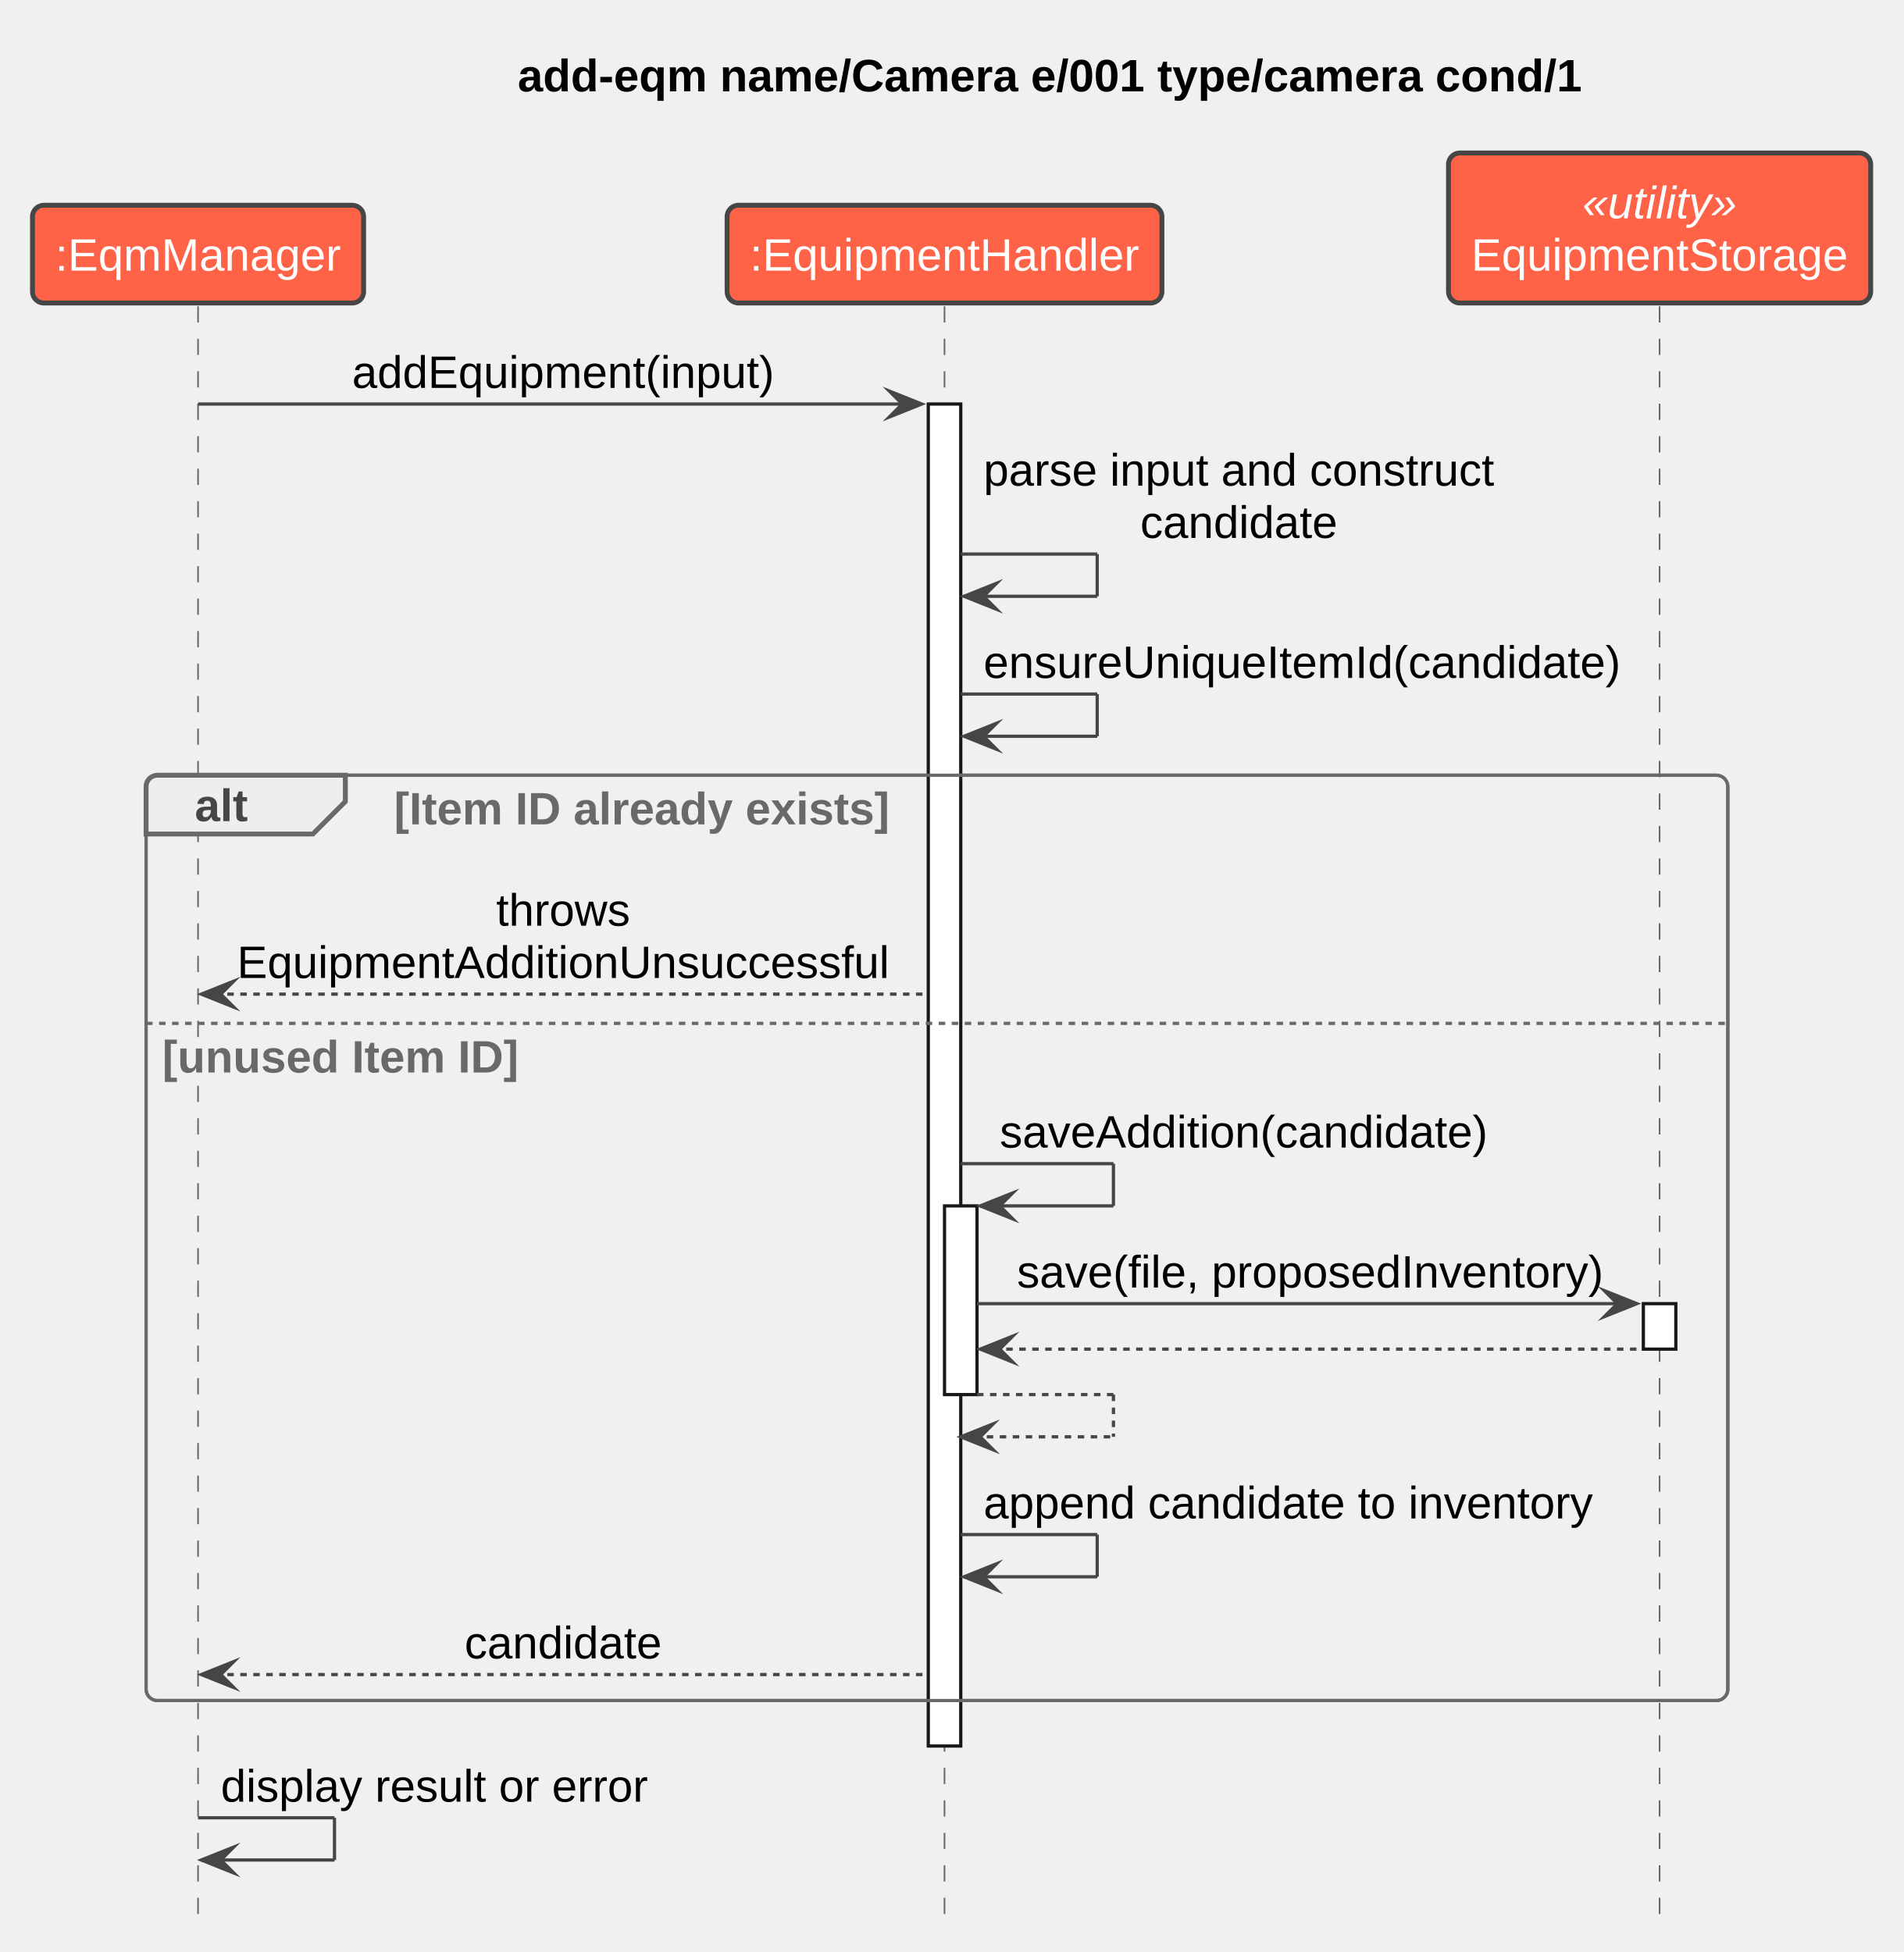
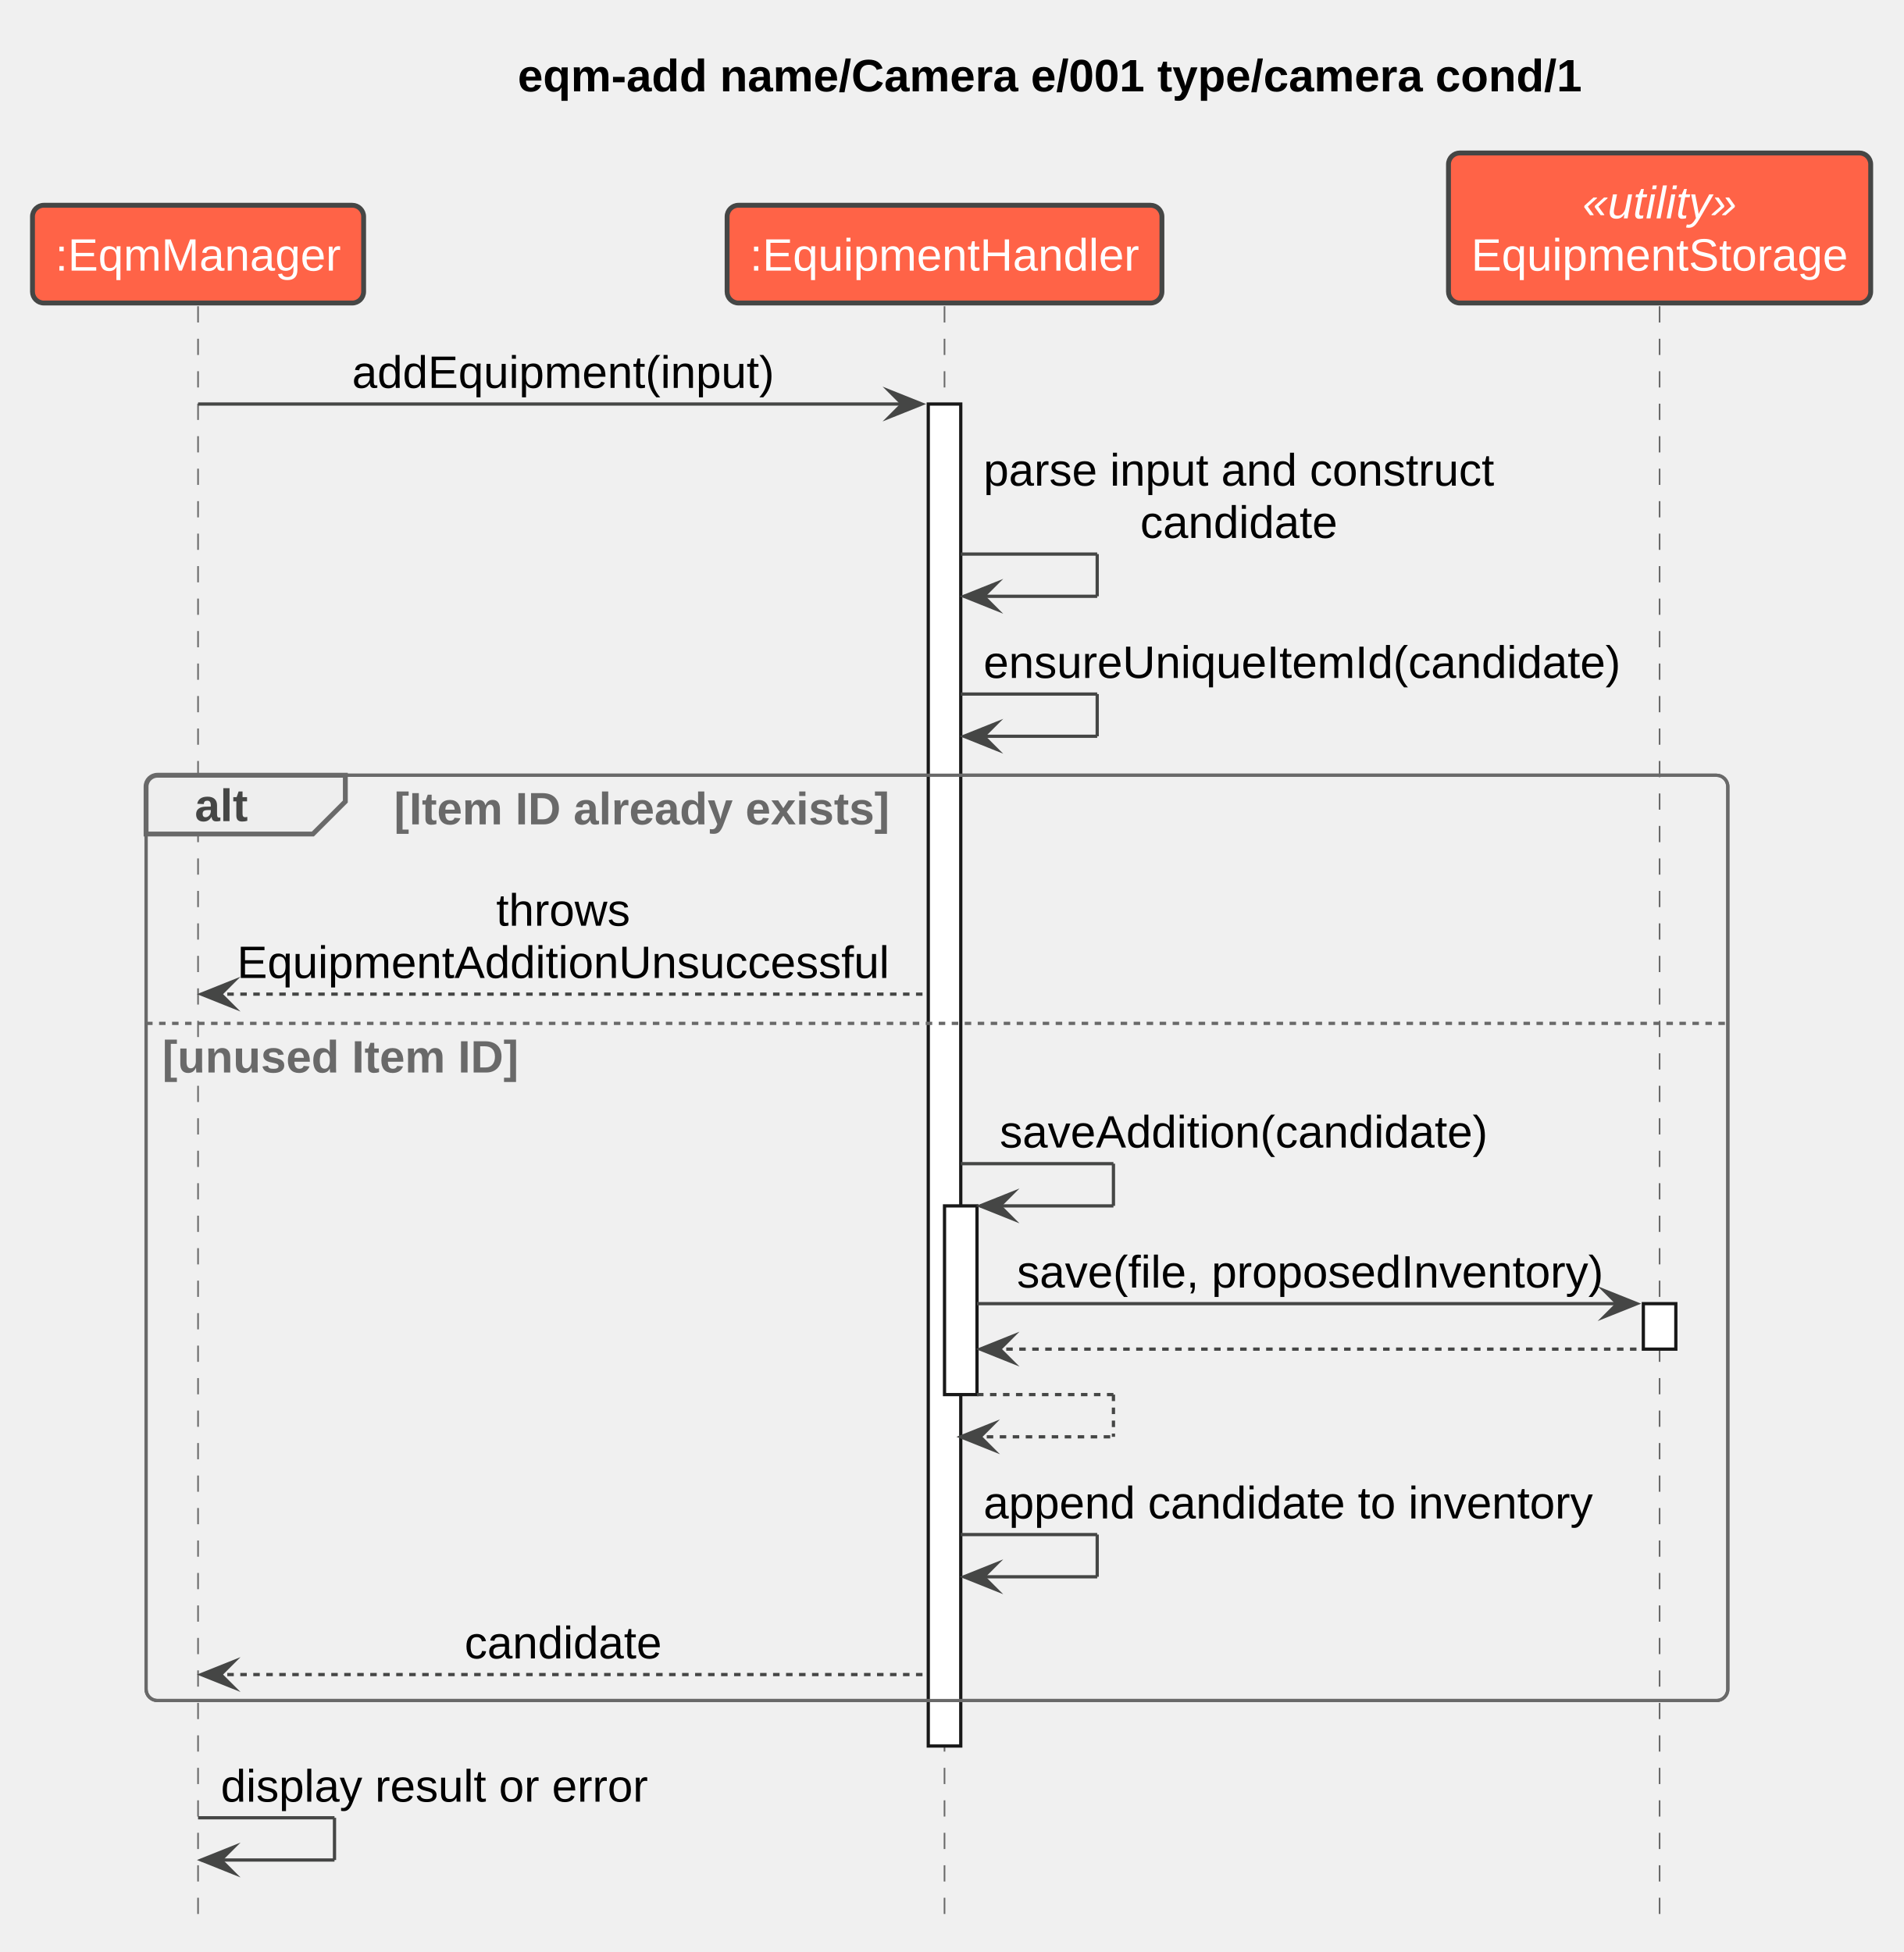
<svg xmlns="http://www.w3.org/2000/svg" version="1.1" data-diagram-type="SEQUENCE" style="width:586px;height:601px;background:#FFFFFF;" width="586px" height="601px" viewBox="0 0 586 601" zoomAndPan="magnify" preserveAspectRatio="none" contentStyleType="text/css">
  <defs />
  <g font-family="sans-serif" lengthAdjust="spacing">
    <g class="title" data-source-line="6">
-       <text x="159.363" y="28.132" fill="#000" font-size="14" textLength="266.116" font-weight="700" font-family="Arial">add-eqm name/Camera e/001 type/camera cond/1</text>
+       <text x="159.363" y="28.132" fill="#000" font-size="14" textLength="266.116" font-weight="700" font-family="Arial">eqm-add name/Camera e/001 type/camera cond/1</text>
    </g>
    <rect x="44.965" y="238.69" width="486.895" height="284.888" fill="none" style="stroke:#696969;stroke-width:1;" rx="3.5" ry="3.5" />
    <g class="participant-lifeline" data-qualified-name="Manager" data-entity-uid="part1" id="part1-lifeline" data-source-line="8">
      <g>
        <rect x="57.465" y="94.296" width="8" height="496.381" fill="#000" fill-opacity="0" />
        <line x1="60.965" y1="94.296" x2="60.965" y2="590.677" style="stroke:#696969;stroke-width:0.5;stroke-dasharray:5,5;" />
      </g>
    </g>
    <g class="participant-lifeline" data-qualified-name="Handler" data-entity-uid="part2" id="part2-lifeline" data-source-line="9">
      <g>
        <rect x="287.244" y="94.296" width="8" height="496.381" fill="#000" fill-opacity="0" />
        <line x1="290.744" y1="94.296" x2="290.744" y2="590.677" style="stroke:#696969;stroke-width:0.5;stroke-dasharray:5,5;" />
      </g>
    </g>
    <g>
      <rect x="285.744" y="124.395" width="10" height="413.184" fill="#FFF" style="stroke:#181818;stroke-width:1;" />
    </g>
    <g>
      <rect x="290.744" y="371.282" width="10" height="58.099" fill="#FFF" style="stroke:#181818;stroke-width:1;" />
    </g>
    <g class="participant-lifeline" data-qualified-name="Storage" data-entity-uid="part3" id="part3-lifeline" data-source-line="10">
      <g>
        <rect x="507.36" y="94.296" width="8" height="496.381" fill="#000" fill-opacity="0" />
        <line x1="510.86" y1="94.296" x2="510.86" y2="590.677" style="stroke:#696969;stroke-width:0.5;stroke-dasharray:5,5;" />
      </g>
    </g>
    <g>
      <rect x="505.86" y="401.381" width="10" height="14" fill="#FFF" style="stroke:#181818;stroke-width:1;" />
    </g>
    <g class="participant participant-head" data-qualified-name="Manager" data-entity-uid="part1" id="part1-head" data-source-line="8">
      <rect x="10" y="63.197" width="101.931" height="30.099" fill="#FF6347" style="stroke:#454645;stroke-width:1.5;" rx="3.5" ry="3.5" />
      <text x="17" y="83.329" fill="#FFF" font-size="14" textLength="87.931" font-family="Arial">:EqmManager</text>
    </g>
    <g class="participant participant-head" data-qualified-name="Handler" data-entity-uid="part2" id="part2-head" data-source-line="9">
      <rect x="223.82" y="63.197" width="133.848" height="30.099" fill="#FF6347" style="stroke:#454645;stroke-width:1.5;" rx="3.5" ry="3.5" />
      <text x="230.82" y="83.329" fill="#FFF" font-size="14" textLength="119.848" font-family="Arial">:EquipmentHandler</text>
    </g>
    <g class="participant participant-head" data-qualified-name="Storage" data-entity-uid="part3" id="part3-head" data-source-line="10">
      <rect x="445.877" y="47.099" width="129.965" height="46.197" fill="#FF6347" style="stroke:#454645;stroke-width:1.5;" rx="3.5" ry="3.5" />
      <text x="487.125" y="67.23" fill="#FFF" font-size="14" textLength="47.469" font-style="italic" font-family="Arial">«utility»</text>
      <text x="452.877" y="83.329" fill="#FFF" font-size="14" textLength="115.965" font-family="Arial">EquipmentStorage</text>
    </g>
    <g class="message" data-entity-1="part1" data-entity-2="part2" id="msg1" data-source-line="12">
      <polygon points="273.744,120.395,283.744,124.395,273.744,128.395,277.744,124.395" fill="#454645" style="stroke:#454645;stroke-width:1;stroke-linejoin:miter;stroke-miterlimit:10;" />
      <line x1="60.965" y1="124.395" x2="279.744" y2="124.395" style="stroke:#454645;stroke-width:1;" />
      <text x="108.369" y="119.428" fill="#000" font-size="14" textLength="129.972" font-family="Arial">addEquipment(input)</text>
    </g>
    <g class="message" data-entity-1="part2" data-entity-2="part2" id="msg2" data-source-line="14">
      <line x1="295.744" y1="170.592" x2="337.744" y2="170.592" style="stroke:#454645;stroke-width:1;" />
      <line x1="337.744" y1="170.592" x2="337.744" y2="183.592" style="stroke:#454645;stroke-width:1;" />
      <line x1="296.744" y1="183.592" x2="337.744" y2="183.592" style="stroke:#454645;stroke-width:1;" />
      <polygon points="306.744,179.592,296.744,183.592,306.744,187.592,302.744,183.592" fill="#454645" style="stroke:#454645;stroke-width:1;stroke-linejoin:miter;stroke-miterlimit:10;" />
      <text x="302.744" y="149.526" fill="#000" font-size="14" textLength="35.021" font-family="Arial">parse</text>
      <text x="337.764" y="149.526" fill="#000" font-size="14" font-family="Arial"> </text>
      <text x="341.654" y="149.526" fill="#000" font-size="14" textLength="30.358" font-family="Arial">input</text>
      <text x="372.012" y="149.526" fill="#000" font-size="14" font-family="Arial"> </text>
      <text x="375.902" y="149.526" fill="#000" font-size="14" textLength="23.358" font-family="Arial">and</text>
      <text x="399.26" y="149.526" fill="#000" font-size="14" font-family="Arial"> </text>
      <text x="403.15" y="149.526" fill="#000" font-size="14" textLength="56.8" font-family="Arial">construct</text>
      <text x="350.988" y="165.625" fill="#000" font-size="14" textLength="60.717" font-family="Arial">candidate</text>
    </g>
    <g class="message" data-entity-1="part2" data-entity-2="part2" id="msg3" data-source-line="15">
      <line x1="295.744" y1="213.69" x2="337.744" y2="213.69" style="stroke:#454645;stroke-width:1;" />
      <line x1="337.744" y1="213.69" x2="337.744" y2="226.69" style="stroke:#454645;stroke-width:1;" />
      <line x1="296.744" y1="226.69" x2="337.744" y2="226.69" style="stroke:#454645;stroke-width:1;" />
      <polygon points="306.744,222.69,296.744,226.69,306.744,230.69,302.744,226.69" fill="#454645" style="stroke:#454645;stroke-width:1;stroke-linejoin:miter;stroke-miterlimit:10;" />
      <text x="302.744" y="208.724" fill="#000" font-size="14" textLength="196.116" font-family="Arial">ensureUniqueItemId(candidate)</text>
    </g>
    <path d="M48.465,238.69 L106.303,238.69 L106.303,246.789 L96.303,256.789 L44.965,256.789 L44.965,242.19 A3.5,3.5 0 0 1 48.465,238.69" style="stroke:#696969;stroke-width:1.5;" fill="#EEE" />
    <rect x="44.965" y="238.69" width="486.895" height="284.888" fill="none" style="stroke:#696969;stroke-width:1;" rx="3.5" ry="3.5" />
    <text x="59.965" y="252.822" fill="#454645" font-size="14" textLength="16.338" font-weight="700" font-family="Arial">alt</text>
    <text x="121.303" y="253.822" fill="#696969" font-size="14" textLength="152.51" font-weight="700" font-family="Arial">[Item ID already exists]</text>
    <g class="message" data-entity-1="part2" data-entity-2="part1" id="msg4" data-source-line="17">
      <polygon points="71.965,302.085,61.965,306.085,71.965,310.085,67.965,306.085" fill="#454645" style="stroke:#454645;stroke-width:1;stroke-linejoin:miter;stroke-miterlimit:10;" />
      <line x1="65.965" y1="306.085" x2="284.744" y2="306.085" style="stroke:#454645;stroke-width:1;stroke-dasharray:2,2;" />
      <text x="152.737" y="285.02" fill="#000" font-size="14" textLength="41.234" font-family="Arial">throws</text>
      <text x="72.965" y="301.118" fill="#000" font-size="14" textLength="200.778" font-family="Arial">EquipmentAdditionUnsuccessful</text>
    </g>
    <line x1="44.965" y1="315.085" x2="531.86" y2="315.085" style="stroke:#696969;stroke-width:1;stroke-dasharray:2,2;" />
    <text x="49.965" y="330.217" fill="#696969" font-size="14" textLength="109.669" font-weight="700" font-family="Arial">[unused Item ID]</text>
    <g class="message" data-entity-1="part2" data-entity-2="part2" id="msg5" data-source-line="19">
      <line x1="295.744" y1="358.282" x2="342.744" y2="358.282" style="stroke:#454645;stroke-width:1;" />
      <line x1="342.744" y1="358.282" x2="342.744" y2="371.282" style="stroke:#454645;stroke-width:1;" />
      <line x1="301.744" y1="371.282" x2="342.744" y2="371.282" style="stroke:#454645;stroke-width:1;" />
      <polygon points="311.744,367.282,301.744,371.282,311.744,375.282,307.744,371.282" fill="#454645" style="stroke:#454645;stroke-width:1;stroke-linejoin:miter;stroke-miterlimit:10;" />
      <text x="307.744" y="353.315" fill="#000" font-size="14" textLength="150.206" font-family="Arial">saveAddition(candidate)</text>
    </g>
    <g class="message" data-entity-1="part2" data-entity-2="part3" id="msg6" data-source-line="21">
      <polygon points="493.86,397.381,503.86,401.381,493.86,405.381,497.86,401.381" fill="#454645" style="stroke:#454645;stroke-width:1;stroke-linejoin:miter;stroke-miterlimit:10;" />
      <line x1="300.744" y1="401.381" x2="499.86" y2="401.381" style="stroke:#454645;stroke-width:1;" />
      <text x="313.033" y="396.414" fill="#000" font-size="14" textLength="56.021" font-family="Arial">save(file,</text>
      <text x="369.054" y="396.414" fill="#000" font-size="14" font-family="Arial"> </text>
      <text x="372.943" y="396.414" fill="#000" font-size="14" textLength="120.627" font-family="Arial">proposedInventory)</text>
    </g>
    <g class="message" data-entity-1="part3" data-entity-2="part2" id="msg7" data-source-line="23">
      <polygon points="311.744,411.381,301.744,415.381,311.744,419.381,307.744,415.381" fill="#454645" style="stroke:#454645;stroke-width:1;stroke-linejoin:miter;stroke-miterlimit:10;" />
      <line x1="305.744" y1="415.381" x2="504.86" y2="415.381" style="stroke:#454645;stroke-width:1;stroke-dasharray:2,2;" />
    </g>
    <g class="message" data-entity-1="part2" data-entity-2="part2" id="msg8" data-source-line="25">
      <line x1="300.744" y1="429.381" x2="342.744" y2="429.381" style="stroke:#454645;stroke-width:1;stroke-dasharray:2,2;" />
      <line x1="342.744" y1="429.381" x2="342.744" y2="442.381" style="stroke:#454645;stroke-width:1;stroke-dasharray:2,2;" />
      <line x1="295.744" y1="442.381" x2="342.744" y2="442.381" style="stroke:#454645;stroke-width:1;stroke-dasharray:2,2;" />
      <polygon points="305.744,438.381,295.744,442.381,305.744,446.381,301.744,442.381" fill="#454645" style="stroke:#454645;stroke-width:1;stroke-linejoin:miter;stroke-miterlimit:10;" />
    </g>
    <g class="message" data-entity-1="part2" data-entity-2="part2" id="msg9" data-source-line="27">
      <line x1="295.744" y1="472.479" x2="337.744" y2="472.479" style="stroke:#454645;stroke-width:1;" />
      <line x1="337.744" y1="472.479" x2="337.744" y2="485.479" style="stroke:#454645;stroke-width:1;" />
      <line x1="296.744" y1="485.479" x2="337.744" y2="485.479" style="stroke:#454645;stroke-width:1;" />
      <polygon points="306.744,481.479,296.744,485.479,306.744,489.479,302.744,485.479" fill="#454645" style="stroke:#454645;stroke-width:1;stroke-linejoin:miter;stroke-miterlimit:10;" />
      <text x="302.744" y="467.513" fill="#000" font-size="14" textLength="46.717" font-family="Arial">append</text>
      <text x="349.46" y="467.513" fill="#000" font-size="14" font-family="Arial"> </text>
      <text x="353.35" y="467.513" fill="#000" font-size="14" textLength="60.717" font-family="Arial">candidate</text>
      <text x="414.067" y="467.513" fill="#000" font-size="14" font-family="Arial"> </text>
      <text x="417.957" y="467.513" fill="#000" font-size="14" textLength="11.676" font-family="Arial">to</text>
      <text x="429.632" y="467.513" fill="#000" font-size="14" font-family="Arial"> </text>
      <text x="433.522" y="467.513" fill="#000" font-size="14" textLength="56.807" font-family="Arial">inventory</text>
    </g>
    <g class="message" data-entity-1="part2" data-entity-2="part1" id="msg10" data-source-line="28">
      <polygon points="71.965,511.578,61.965,515.578,71.965,519.578,67.965,515.578" fill="#454645" style="stroke:#454645;stroke-width:1;stroke-linejoin:miter;stroke-miterlimit:10;" />
      <line x1="65.965" y1="515.578" x2="284.744" y2="515.578" style="stroke:#454645;stroke-width:1;stroke-dasharray:2,2;" />
      <text x="142.996" y="510.611" fill="#000" font-size="14" textLength="60.717" font-family="Arial">candidate</text>
    </g>
    <g class="message" data-entity-1="part1" data-entity-2="part1" id="msg11" data-source-line="31">
      <line x1="60.965" y1="559.677" x2="102.965" y2="559.677" style="stroke:#454645;stroke-width:1;" />
      <line x1="102.965" y1="559.677" x2="102.965" y2="572.677" style="stroke:#454645;stroke-width:1;" />
      <line x1="61.965" y1="572.677" x2="102.965" y2="572.677" style="stroke:#454645;stroke-width:1;" />
      <polygon points="71.965,568.677,61.965,572.677,71.965,576.677,67.965,572.677" fill="#454645" style="stroke:#454645;stroke-width:1;stroke-linejoin:miter;stroke-miterlimit:10;" />
      <text x="67.965" y="554.71" fill="#000" font-size="14" textLength="43.579" font-family="Arial">display</text>
      <text x="111.544" y="554.71" fill="#000" font-size="14" font-family="Arial"> </text>
      <text x="115.434" y="554.71" fill="#000" font-size="14" textLength="34.234" font-family="Arial">result</text>
      <text x="149.668" y="554.71" fill="#000" font-size="14" font-family="Arial"> </text>
      <text x="153.558" y="554.71" fill="#000" font-size="14" textLength="12.448" font-family="Arial">or</text>
      <text x="166.006" y="554.71" fill="#000" font-size="14" font-family="Arial"> </text>
      <text x="169.896" y="554.71" fill="#000" font-size="14" textLength="29.559" font-family="Arial">error</text>
    </g>
  </g>
</svg>
